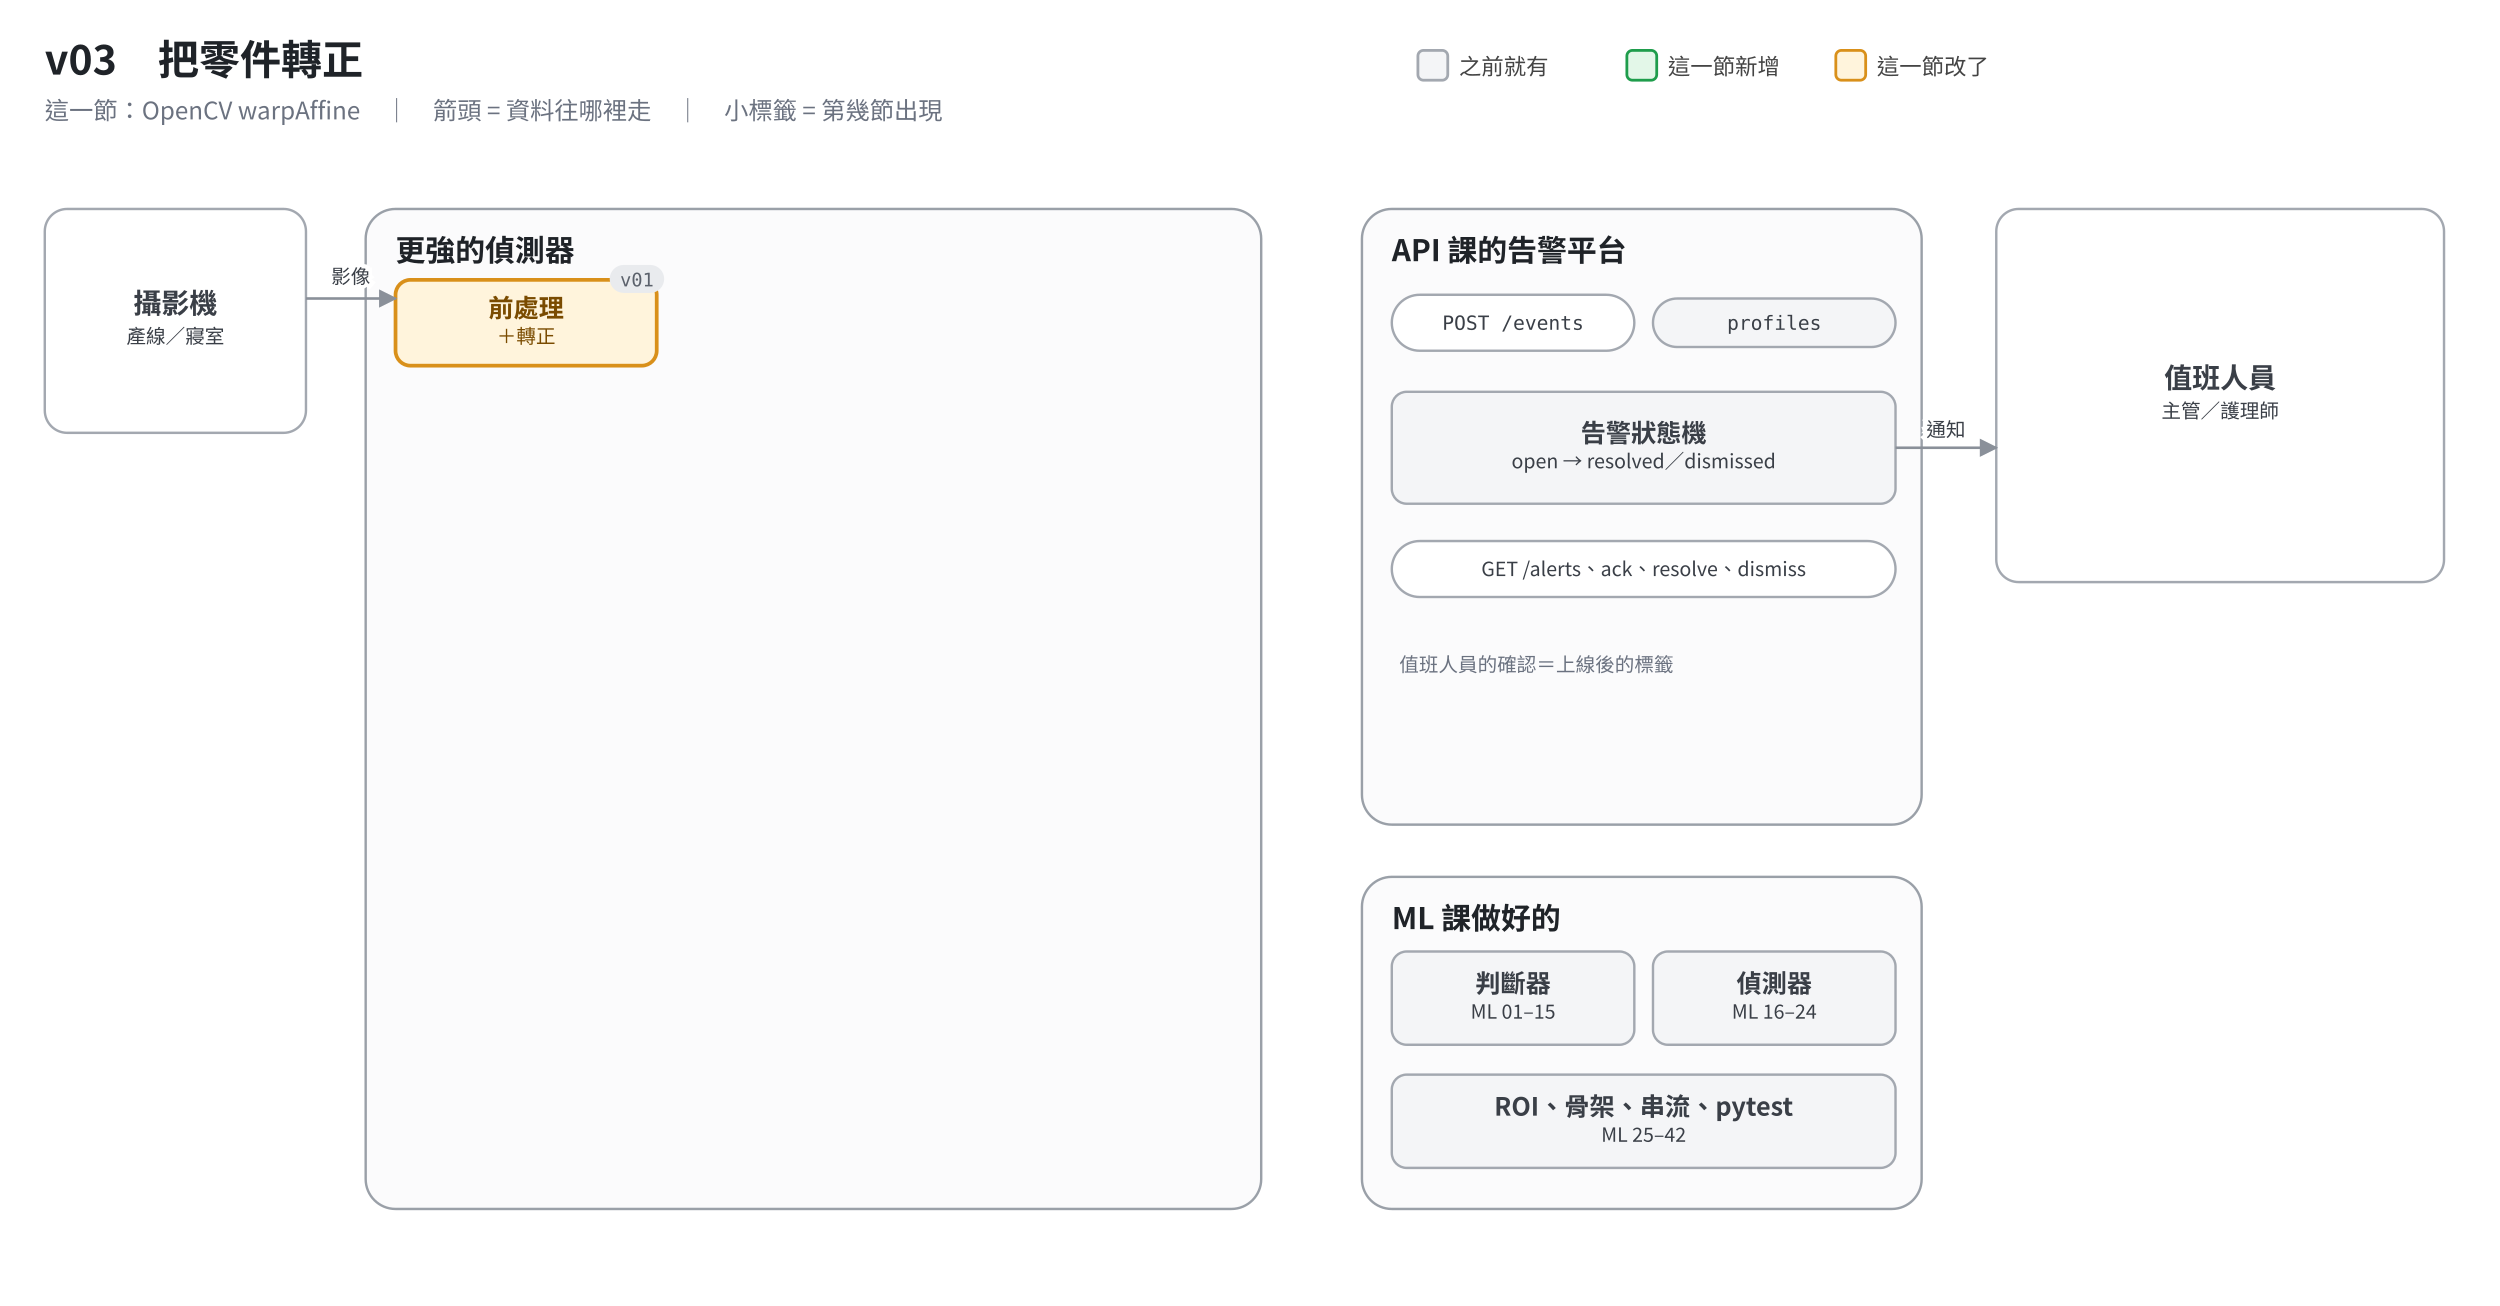
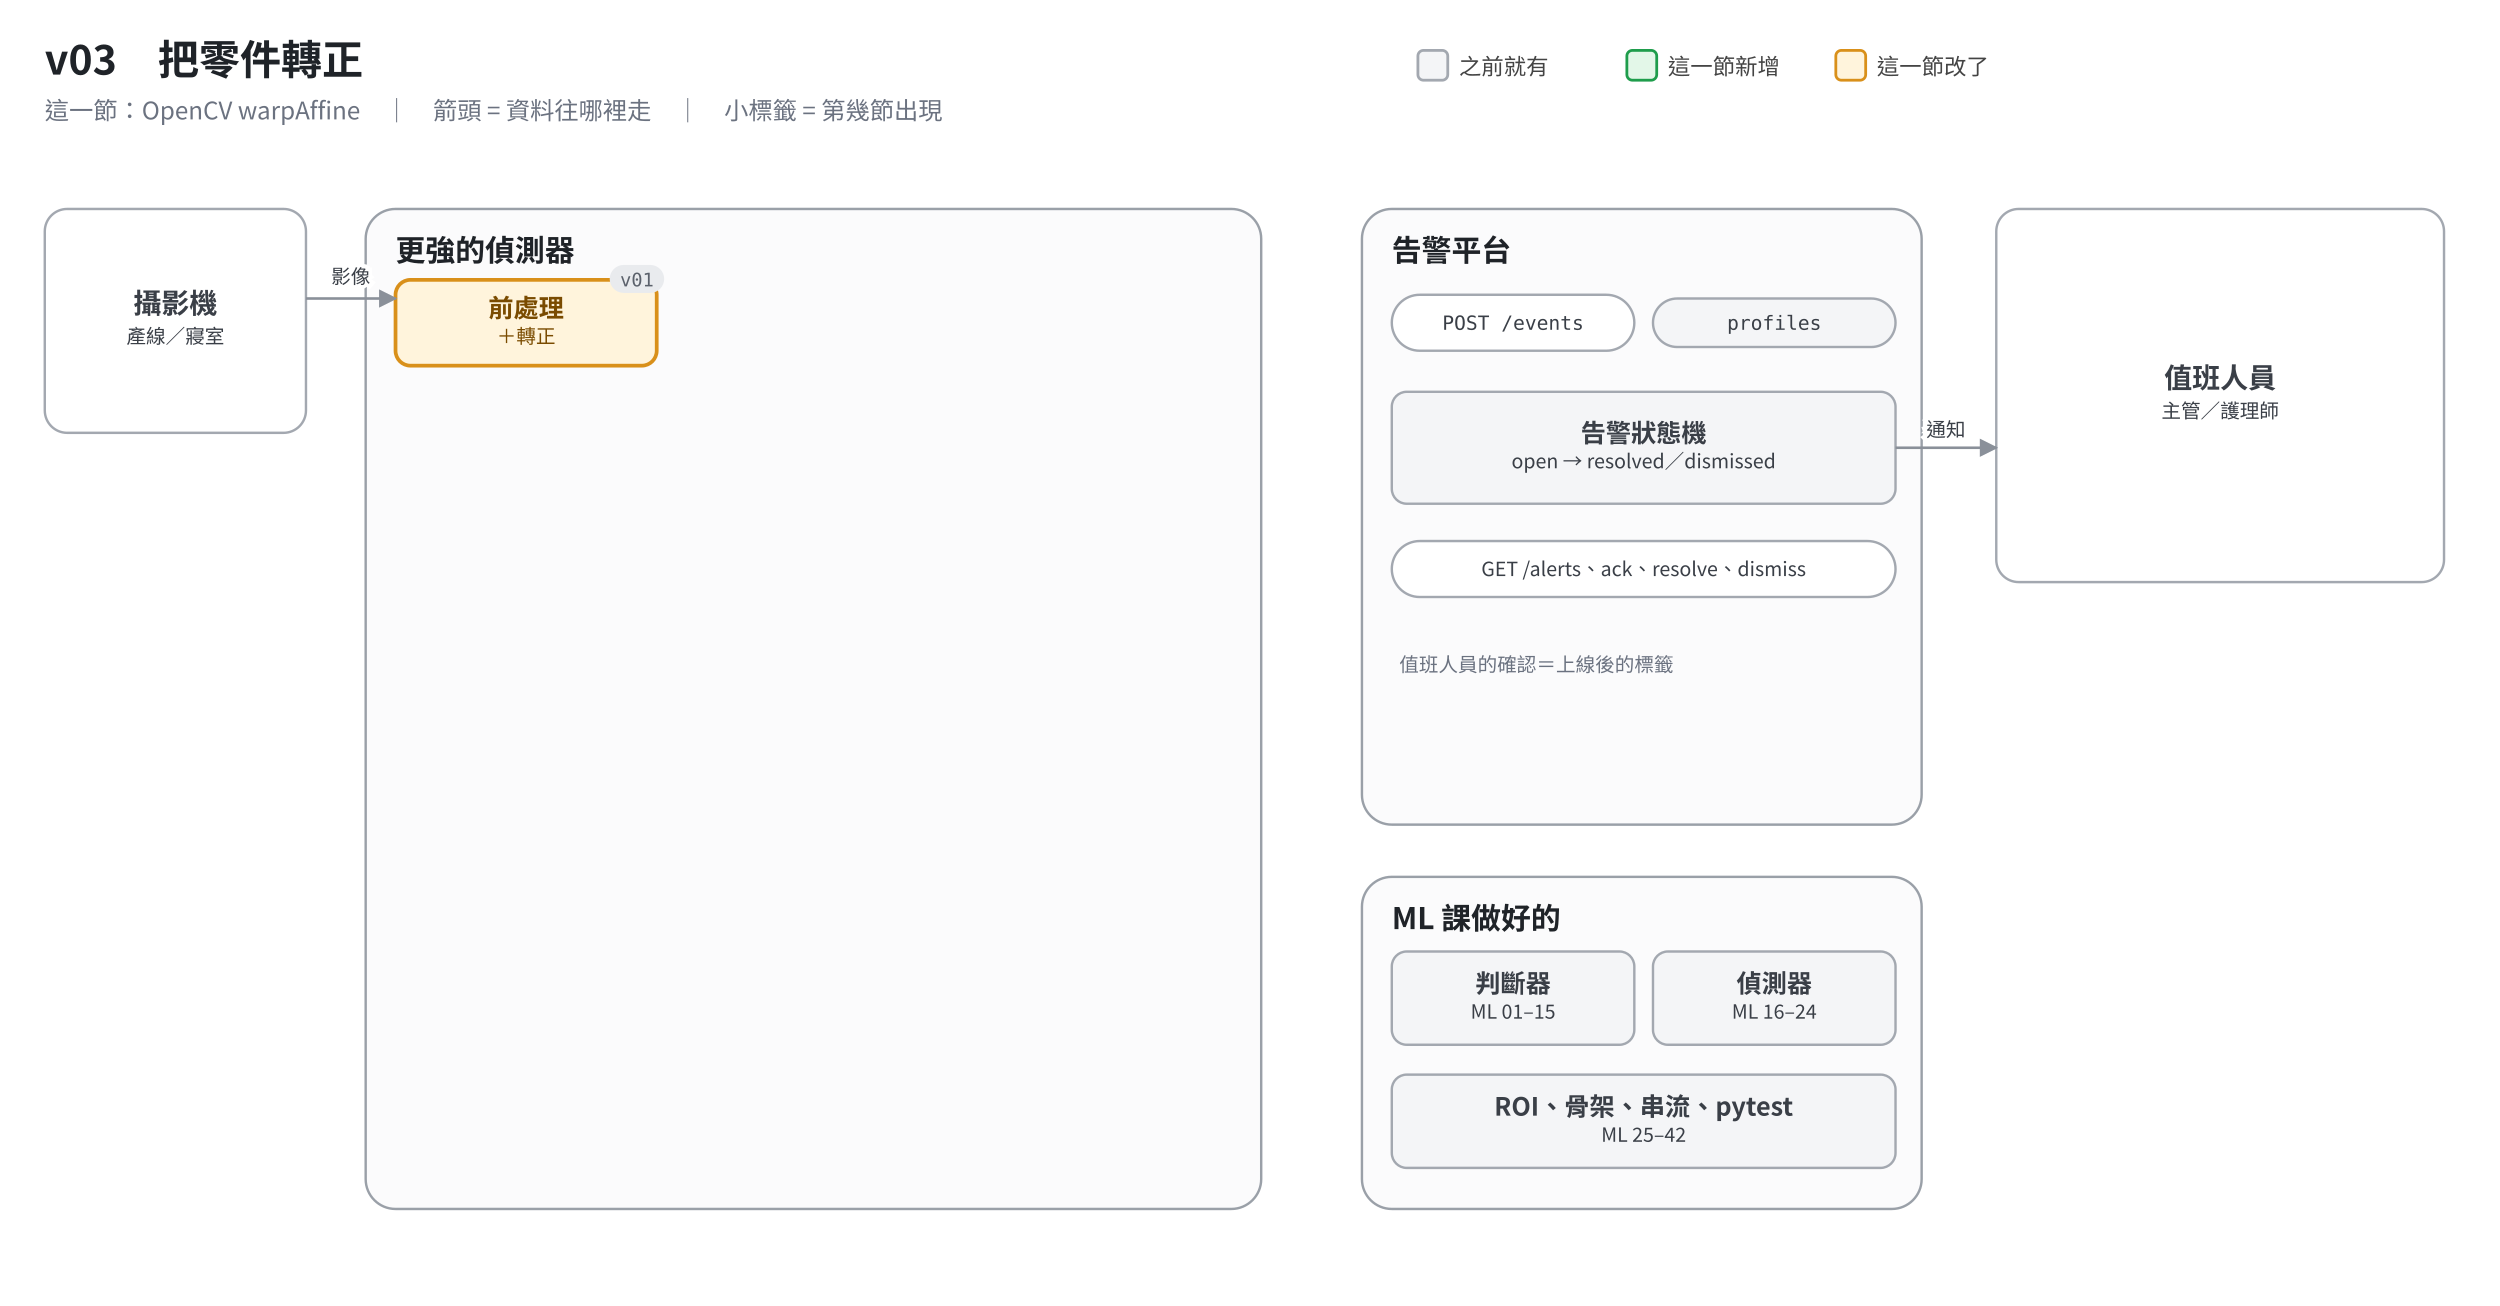
<svg xmlns="http://www.w3.org/2000/svg" viewBox="0 0 1340 700" width="1340" height="700">
  <defs>
    <marker id="arr-old" viewBox="0 0 10 10" refX="9" refY="5" markerWidth="7" markerHeight="7" orient="auto-start-reverse">
      <path d="M0,0 L10,5 L0,10 z" fill="#8a9099" />
    </marker>
    <marker id="arr-new" viewBox="0 0 10 10" refX="9" refY="5" markerWidth="7" markerHeight="7" orient="auto-start-reverse">
      <path d="M0,0 L10,5 L0,10 z" fill="#1f9d4c" />
    </marker>
    <marker id="arr-changed" viewBox="0 0 10 10" refX="9" refY="5" markerWidth="7" markerHeight="7" orient="auto-start-reverse">
      <path d="M0,0 L10,5 L0,10 z" fill="#d9901a" />
    </marker>
    <marker id="arr-error" viewBox="0 0 10 10" refX="9" refY="5" markerWidth="7" markerHeight="7" orient="auto-start-reverse">
      <path d="M0,0 L10,5 L0,10 z" fill="#d33a3a" />
    </marker>
  </defs>
  <rect width="1340" height="700" fill="#ffffff" />
  <text x="24" y="40" font-family="'PingFang TC','Noto Sans TC','Noto Sans CJK TC','Microsoft JhengHei',sans-serif" font-size="22" fill="#1f2328" font-weight="bold" text-anchor="start">v03　把零件轉正</text>
  <text x="24" y="64" font-family="'PingFang TC','Noto Sans TC','Noto Sans CJK TC','Microsoft JhengHei',sans-serif" font-size="13" fill="#6b7280" font-weight="normal" text-anchor="start">這一節：OpenCV warpAffine　｜　箭頭 = 資料往哪裡走　｜　小標籤 = 第幾節出現</text>
  <rect x="760" y="27" width="16" height="16" rx="3" fill="#f4f5f7" stroke="#a3a8b0" stroke-width="1.5" />
  <text x="782" y="40" font-family="'PingFang TC','Noto Sans TC','Noto Sans CJK TC','Microsoft JhengHei',sans-serif" font-size="12" fill="#444" font-weight="normal" text-anchor="start">之前就有</text>
  <rect x="872" y="27" width="16" height="16" rx="3" fill="#e3f7e8" stroke="#1f9d4c" stroke-width="1.5" />
  <text x="894" y="40" font-family="'PingFang TC','Noto Sans TC','Noto Sans CJK TC','Microsoft JhengHei',sans-serif" font-size="12" fill="#444" font-weight="normal" text-anchor="start">這一節新增</text>
  <rect x="984" y="27" width="16" height="16" rx="3" fill="#fff4dc" stroke="#d9901a" stroke-width="1.5" />
  <text x="1006" y="40" font-family="'PingFang TC','Noto Sans TC','Noto Sans CJK TC','Microsoft JhengHei',sans-serif" font-size="12" fill="#444" font-weight="normal" text-anchor="start">這一節改了</text>
  <rect x="196" y="112" width="480" height="536" rx="16" fill="#fbfbfc" stroke="#9aa0a8" stroke-width="1.3" />
  <text x="212" y="140" font-family="'PingFang TC','Noto Sans TC','Noto Sans CJK TC','Microsoft JhengHei',sans-serif" font-size="16" fill="#1f2328" font-weight="bold" text-anchor="start">更強的偵測器</text>
  <rect x="730" y="112" width="300" height="330" rx="16" fill="#fbfbfc" stroke="#9aa0a8" stroke-width="1.3" />
-   <text x="746" y="140" font-family="'PingFang TC','Noto Sans TC','Noto Sans CJK TC','Microsoft JhengHei',sans-serif" font-size="16" fill="#1f2328" font-weight="bold" text-anchor="start">API 課的告警平台</text>
+   <text x="746" y="140" font-family="'PingFang TC','Noto Sans TC','Noto Sans CJK TC','Microsoft JhengHei',sans-serif" font-size="16" fill="#1f2328" font-weight="bold" text-anchor="start">告警平台</text>
  <rect x="730" y="470" width="300" height="178" rx="16" fill="#fbfbfc" stroke="#9aa0a8" stroke-width="1.3" />
  <text x="746" y="498" font-family="'PingFang TC','Noto Sans TC','Noto Sans CJK TC','Microsoft JhengHei',sans-serif" font-size="16" fill="#1f2328" font-weight="bold" text-anchor="start">ML 課做好的</text>
  <rect x="24" y="112" width="140" height="120" rx="12" fill="#ffffff" stroke="#a3a8b0" stroke-width="1.3" />
  <text x="94" y="168" font-family="'PingFang TC','Noto Sans TC','Noto Sans CJK TC','Microsoft JhengHei',sans-serif" font-size="15" fill="#3a3f47" font-weight="bold" text-anchor="middle">攝影機</text>
  <text x="94" y="184" font-family="'PingFang TC','Noto Sans TC','Noto Sans CJK TC','Microsoft JhengHei',sans-serif" font-size="10.5" fill="#3a3f47" font-weight="normal" text-anchor="middle">產線／寢室</text>
  <rect x="1070" y="112" width="240" height="200" rx="12" fill="#ffffff" stroke="#a3a8b0" stroke-width="1.3" />
  <text x="1190" y="208" font-family="'PingFang TC','Noto Sans TC','Noto Sans CJK TC','Microsoft JhengHei',sans-serif" font-size="15" fill="#3a3f47" font-weight="bold" text-anchor="middle">值班人員</text>
  <text x="1190" y="224" font-family="'PingFang TC','Noto Sans TC','Noto Sans CJK TC','Microsoft JhengHei',sans-serif" font-size="10.5" fill="#3a3f47" font-weight="normal" text-anchor="middle">主管／護理師</text>
  <rect x="212" y="150" width="140" height="46" rx="8" fill="#fff4dc" stroke="#d9901a" stroke-width="2" />
  <text x="282" y="170" font-family="'PingFang TC','Noto Sans TC','Noto Sans CJK TC','Microsoft JhengHei',sans-serif" font-size="13.5" fill="#7a4b00" font-weight="bold" text-anchor="middle">前處理</text>
  <text x="282" y="184" font-family="'PingFang TC','Noto Sans TC','Noto Sans CJK TC','Microsoft JhengHei',sans-serif" font-size="10.5" fill="#7a4b00" font-weight="normal" text-anchor="middle">＋轉正</text>
  <rect x="746" y="158" width="130" height="30" rx="15" fill="#ffffff" stroke="#a3a8b0" stroke-width="1.3" />
  <text x="811" y="176.78" font-family="'SF Mono',Menlo,Consolas,'DejaVu Sans Mono',monospace" font-size="10.5" fill="#3a3f47" font-weight="normal" text-anchor="middle">POST /events</text>
  <rect x="886" y="160" width="130" height="26" rx="13" fill="#f4f5f7" stroke="#a3a8b0" stroke-width="1.3" />
  <text x="951" y="176.78" font-family="'SF Mono',Menlo,Consolas,'DejaVu Sans Mono',monospace" font-size="10.5" fill="#3a3f47" font-weight="normal" text-anchor="middle">profiles</text>
  <rect x="746" y="210" width="270" height="60" rx="8" fill="#f4f5f7" stroke="#a3a8b0" stroke-width="1.3" />
  <text x="881" y="237" font-family="'PingFang TC','Noto Sans TC','Noto Sans CJK TC','Microsoft JhengHei',sans-serif" font-size="13.5" fill="#3a3f47" font-weight="bold" text-anchor="middle">告警狀態機</text>
  <text x="881" y="251" font-family="'PingFang TC','Noto Sans TC','Noto Sans CJK TC','Microsoft JhengHei',sans-serif" font-size="10.5" fill="#3a3f47" font-weight="normal" text-anchor="middle">open → resolved／dismissed</text>
  <rect x="746" y="290" width="270" height="30" rx="15" fill="#ffffff" stroke="#a3a8b0" stroke-width="1.3" />
  <text x="881" y="308.78" font-family="'PingFang TC','Noto Sans TC','Noto Sans CJK TC','Microsoft JhengHei',sans-serif" font-size="10.5" fill="#3a3f47" font-weight="normal" text-anchor="middle">GET /alerts、ack、resolve、dismiss</text>
  <text x="750" y="360" font-family="'PingFang TC','Noto Sans TC','Noto Sans CJK TC','Microsoft JhengHei',sans-serif" font-size="10.5" fill="#6b7280" font-weight="normal" text-anchor="start">值班人員的確認＝上線後的標籤</text>
  <rect x="746" y="510" width="130" height="50" rx="8" fill="#f4f5f7" stroke="#a3a8b0" stroke-width="1.3" />
  <text x="811" y="532" font-family="'PingFang TC','Noto Sans TC','Noto Sans CJK TC','Microsoft JhengHei',sans-serif" font-size="13.5" fill="#3a3f47" font-weight="bold" text-anchor="middle">判斷器</text>
  <text x="811" y="546" font-family="'PingFang TC','Noto Sans TC','Noto Sans CJK TC','Microsoft JhengHei',sans-serif" font-size="10.5" fill="#3a3f47" font-weight="normal" text-anchor="middle">ML 01–15</text>
  <rect x="886" y="510" width="130" height="50" rx="8" fill="#f4f5f7" stroke="#a3a8b0" stroke-width="1.3" />
  <text x="951" y="532" font-family="'PingFang TC','Noto Sans TC','Noto Sans CJK TC','Microsoft JhengHei',sans-serif" font-size="13.5" fill="#3a3f47" font-weight="bold" text-anchor="middle">偵測器</text>
  <text x="951" y="546" font-family="'PingFang TC','Noto Sans TC','Noto Sans CJK TC','Microsoft JhengHei',sans-serif" font-size="10.5" fill="#3a3f47" font-weight="normal" text-anchor="middle">ML 16–24</text>
  <rect x="746" y="576" width="270" height="50" rx="8" fill="#f4f5f7" stroke="#a3a8b0" stroke-width="1.3" />
  <text x="881" y="598" font-family="'PingFang TC','Noto Sans TC','Noto Sans CJK TC','Microsoft JhengHei',sans-serif" font-size="13.5" fill="#3a3f47" font-weight="bold" text-anchor="middle">ROI、骨架、串流、pytest</text>
  <text x="881" y="612" font-family="'PingFang TC','Noto Sans TC','Noto Sans CJK TC','Microsoft JhengHei',sans-serif" font-size="10.5" fill="#3a3f47" font-weight="normal" text-anchor="middle">ML 25–42</text>
  <polyline points="164,160 212,160" fill="none" stroke="#8a9099" stroke-width="1.4" marker-end="url(#arr-old)" />
  <text x="188" y="152" font-family="'PingFang TC','Noto Sans TC','Noto Sans CJK TC','Microsoft JhengHei',sans-serif" font-size="10.5" fill="#3a3f47" text-anchor="middle" stroke="#fff" stroke-width="4" paint-order="stroke">影像</text>
  <polyline points="1016,240 1070,240" fill="none" stroke="#8a9099" stroke-width="1.4" marker-end="url(#arr-old)" />
  <text x="1043" y="234" font-family="'PingFang TC','Noto Sans TC','Noto Sans CJK TC','Microsoft JhengHei',sans-serif" font-size="10.5" fill="#3a3f47" text-anchor="middle" stroke="#fff" stroke-width="4" paint-order="stroke">通知</text>
  <rect x="326.8" y="142" width="29.2" height="15" rx="7.5" fill="#e9ebee" />
  <text x="341.4" y="153.5" font-family="'SF Mono',Menlo,Consolas,'DejaVu Sans Mono',monospace" font-size="10" fill="#5b616b" font-weight="normal" text-anchor="middle">v01</text>
</svg>
